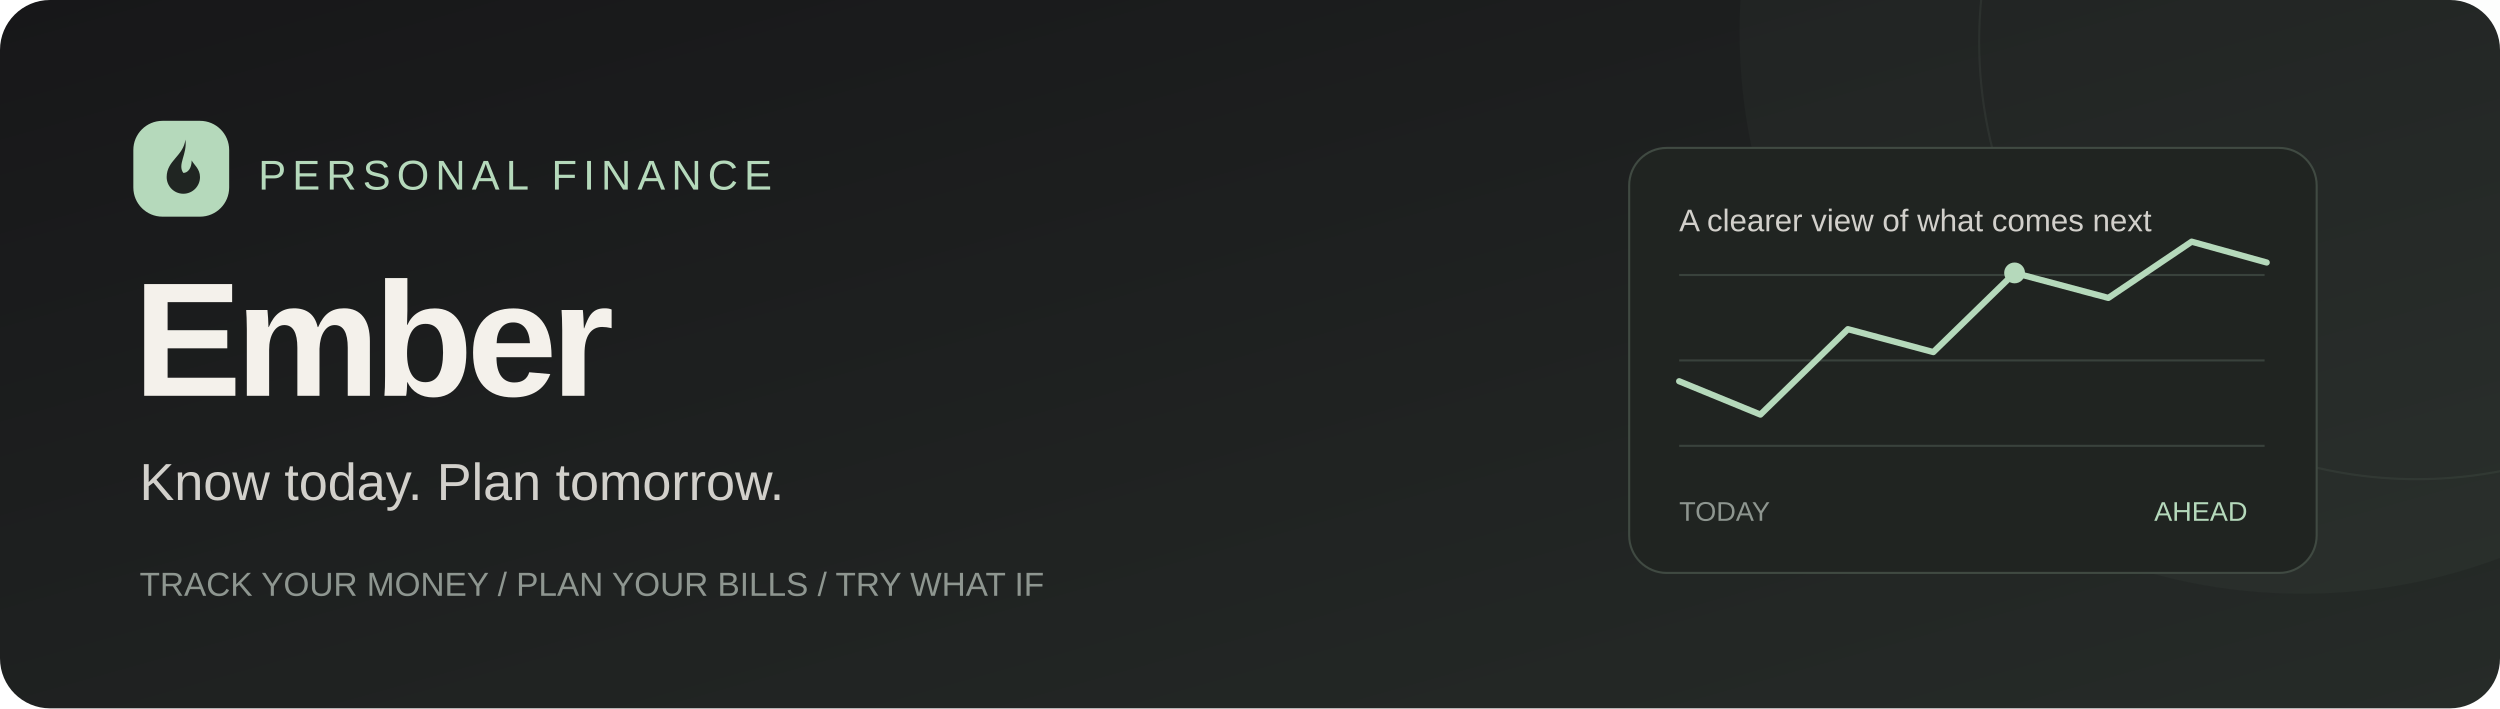
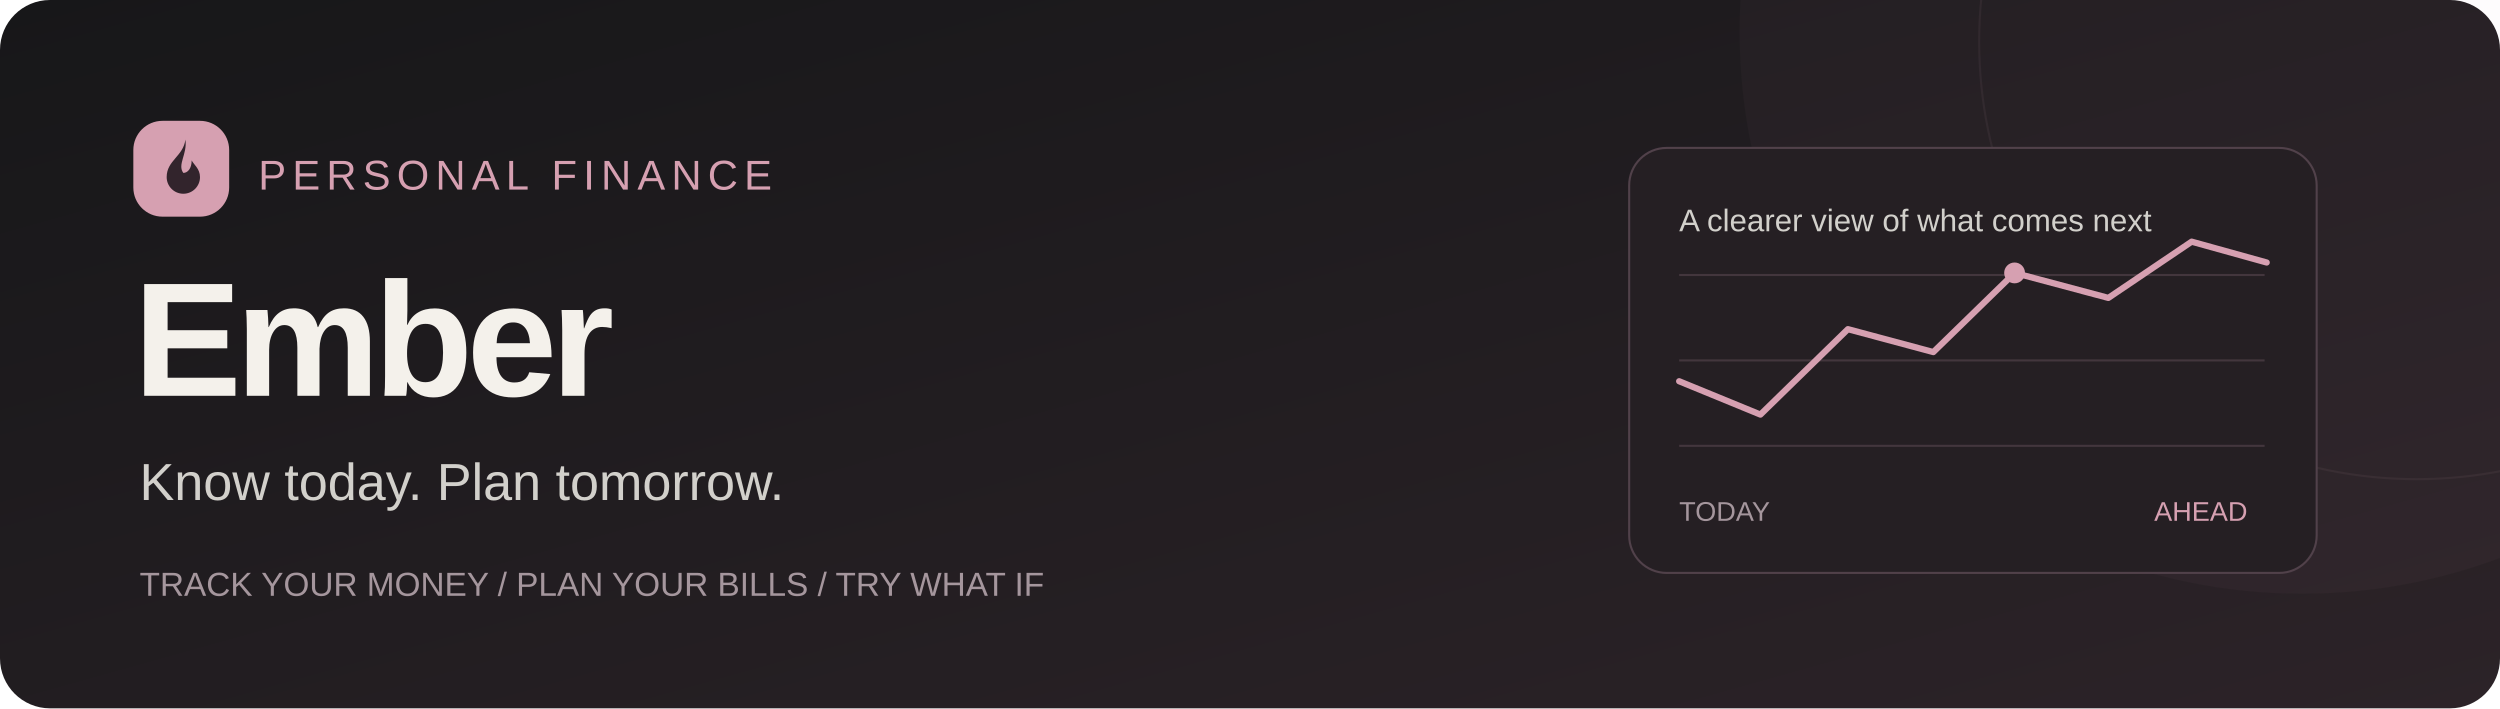
<svg xmlns="http://www.w3.org/2000/svg" width="1200" height="340" viewBox="0 0 1200 340" role="img" aria-labelledby="title desc">
  <defs>
    <linearGradient id="bg" x1="0" y1="0" x2="1" y2="1">
      <stop stop-color="#171719" />
-       <stop offset="1" stop-color="#262B28" />
+       <stop offset="1" stop-color="#2C2328" />
    </linearGradient>
  </defs>
  <rect width="1200" height="340" rx="24" fill="url(#bg)" />
-   <circle cx="1105" cy="15" r="270" fill="#B5D9BB" opacity=".035" />
-   <circle cx="1160" cy="20" r="210" fill="none" stroke="#B5D9BB" opacity=".07" />
+   <circle cx="1105" cy="15" r="270" fill="#D6A0B1" opacity=".035" />
+   <circle cx="1160" cy="20" r="210" fill="none" stroke="#D6A0B1" opacity=".07" />
  <g transform="translate(64 58)">
-     <rect width="46" height="46" rx="14" fill="#B5D9BB" />
-     <path d="M25 9c-1 8-9 10-9 18a8 8 0 0 0 16 0c0-4-3-6-4-8 0 4-2 6-4 6-3-4 2-9 1-16Z" fill="#202522" />
-     <text x="60" y="33" fill="#B5D9BB" font-family="Arial, sans-serif" font-size="20" letter-spacing="3">PERSONAL FINANCE</text>
+     <rect width="46" height="46" rx="14" fill="#D6A0B1" />
+     <path d="M25 9c-1 8-9 10-9 18a8 8 0 0 0 16 0c0-4-3-6-4-8 0 4-2 6-4 6-3-4 2-9 1-16Z" fill="#32242C" />
+     <text x="60" y="33" fill="#D6A0B1" font-family="Arial, sans-serif" font-size="20" letter-spacing="3">PERSONAL FINANCE</text>
  </g>
  <text x="64" y="190" fill="#F4F1EB" font-family="Arial, sans-serif" font-size="78" font-weight="700" letter-spacing="-3">Ember</text>
  <text x="67" y="240" fill="#D2D0CB" font-family="Arial, sans-serif" font-size="25">Know today. Plan tomorrow.</text>
-   <text x="67" y="286" fill="#8E9690" font-family="Arial, sans-serif" font-size="16">TRACK YOUR MONEY   /   PLAN YOUR BILLS   /   TRY WHAT IF</text>
+   <text x="67" y="286" fill="#A5969D" font-family="Arial, sans-serif" font-size="16">TRACK YOUR MONEY   /   PLAN YOUR BILLS   /   TRY WHAT IF</text>
  <g transform="translate(782 71)">
-     <rect width="330" height="204" rx="18" fill="#202421" stroke="#404A42" />
+     <rect width="330" height="204" rx="18" fill="#251F23" stroke="#51414A" />
    <text x="24" y="40" fill="#D2D0CB" font-family="Arial, sans-serif" font-size="15">A clearer view of what comes next</text>
-     <path d="M24 143H305 M24 102H305 M24 61H305" stroke="#39423C" />
-     <path d="M24 112 63 128 105 87 146 98 185 60 230 72 270 45 306 55" fill="none" stroke="#B5D9BB" stroke-width="3" stroke-linecap="round" stroke-linejoin="round" />
-     <circle cx="185" cy="60" r="5" fill="#B5D9BB" />
-     <text x="24" y="179" fill="#8E9690" font-family="Arial, sans-serif" font-size="13">TODAY</text>
-     <text x="252" y="179" fill="#B5D9BB" font-family="Arial, sans-serif" font-size="13">AHEAD</text>
+     <path d="M24 143H305 M24 102H305 M24 61H305" stroke="#43363D" />
+     <path d="M24 112 63 128 105 87 146 98 185 60 230 72 270 45 306 55" fill="none" stroke="#D6A0B1" stroke-width="3" stroke-linecap="round" stroke-linejoin="round" />
+     <circle cx="185" cy="60" r="5" fill="#D6A0B1" />
+     <text x="24" y="179" fill="#A5969D" font-family="Arial, sans-serif" font-size="13">TODAY</text>
+     <text x="252" y="179" fill="#D6A0B1" font-family="Arial, sans-serif" font-size="13">AHEAD</text>
  </g>
</svg>
